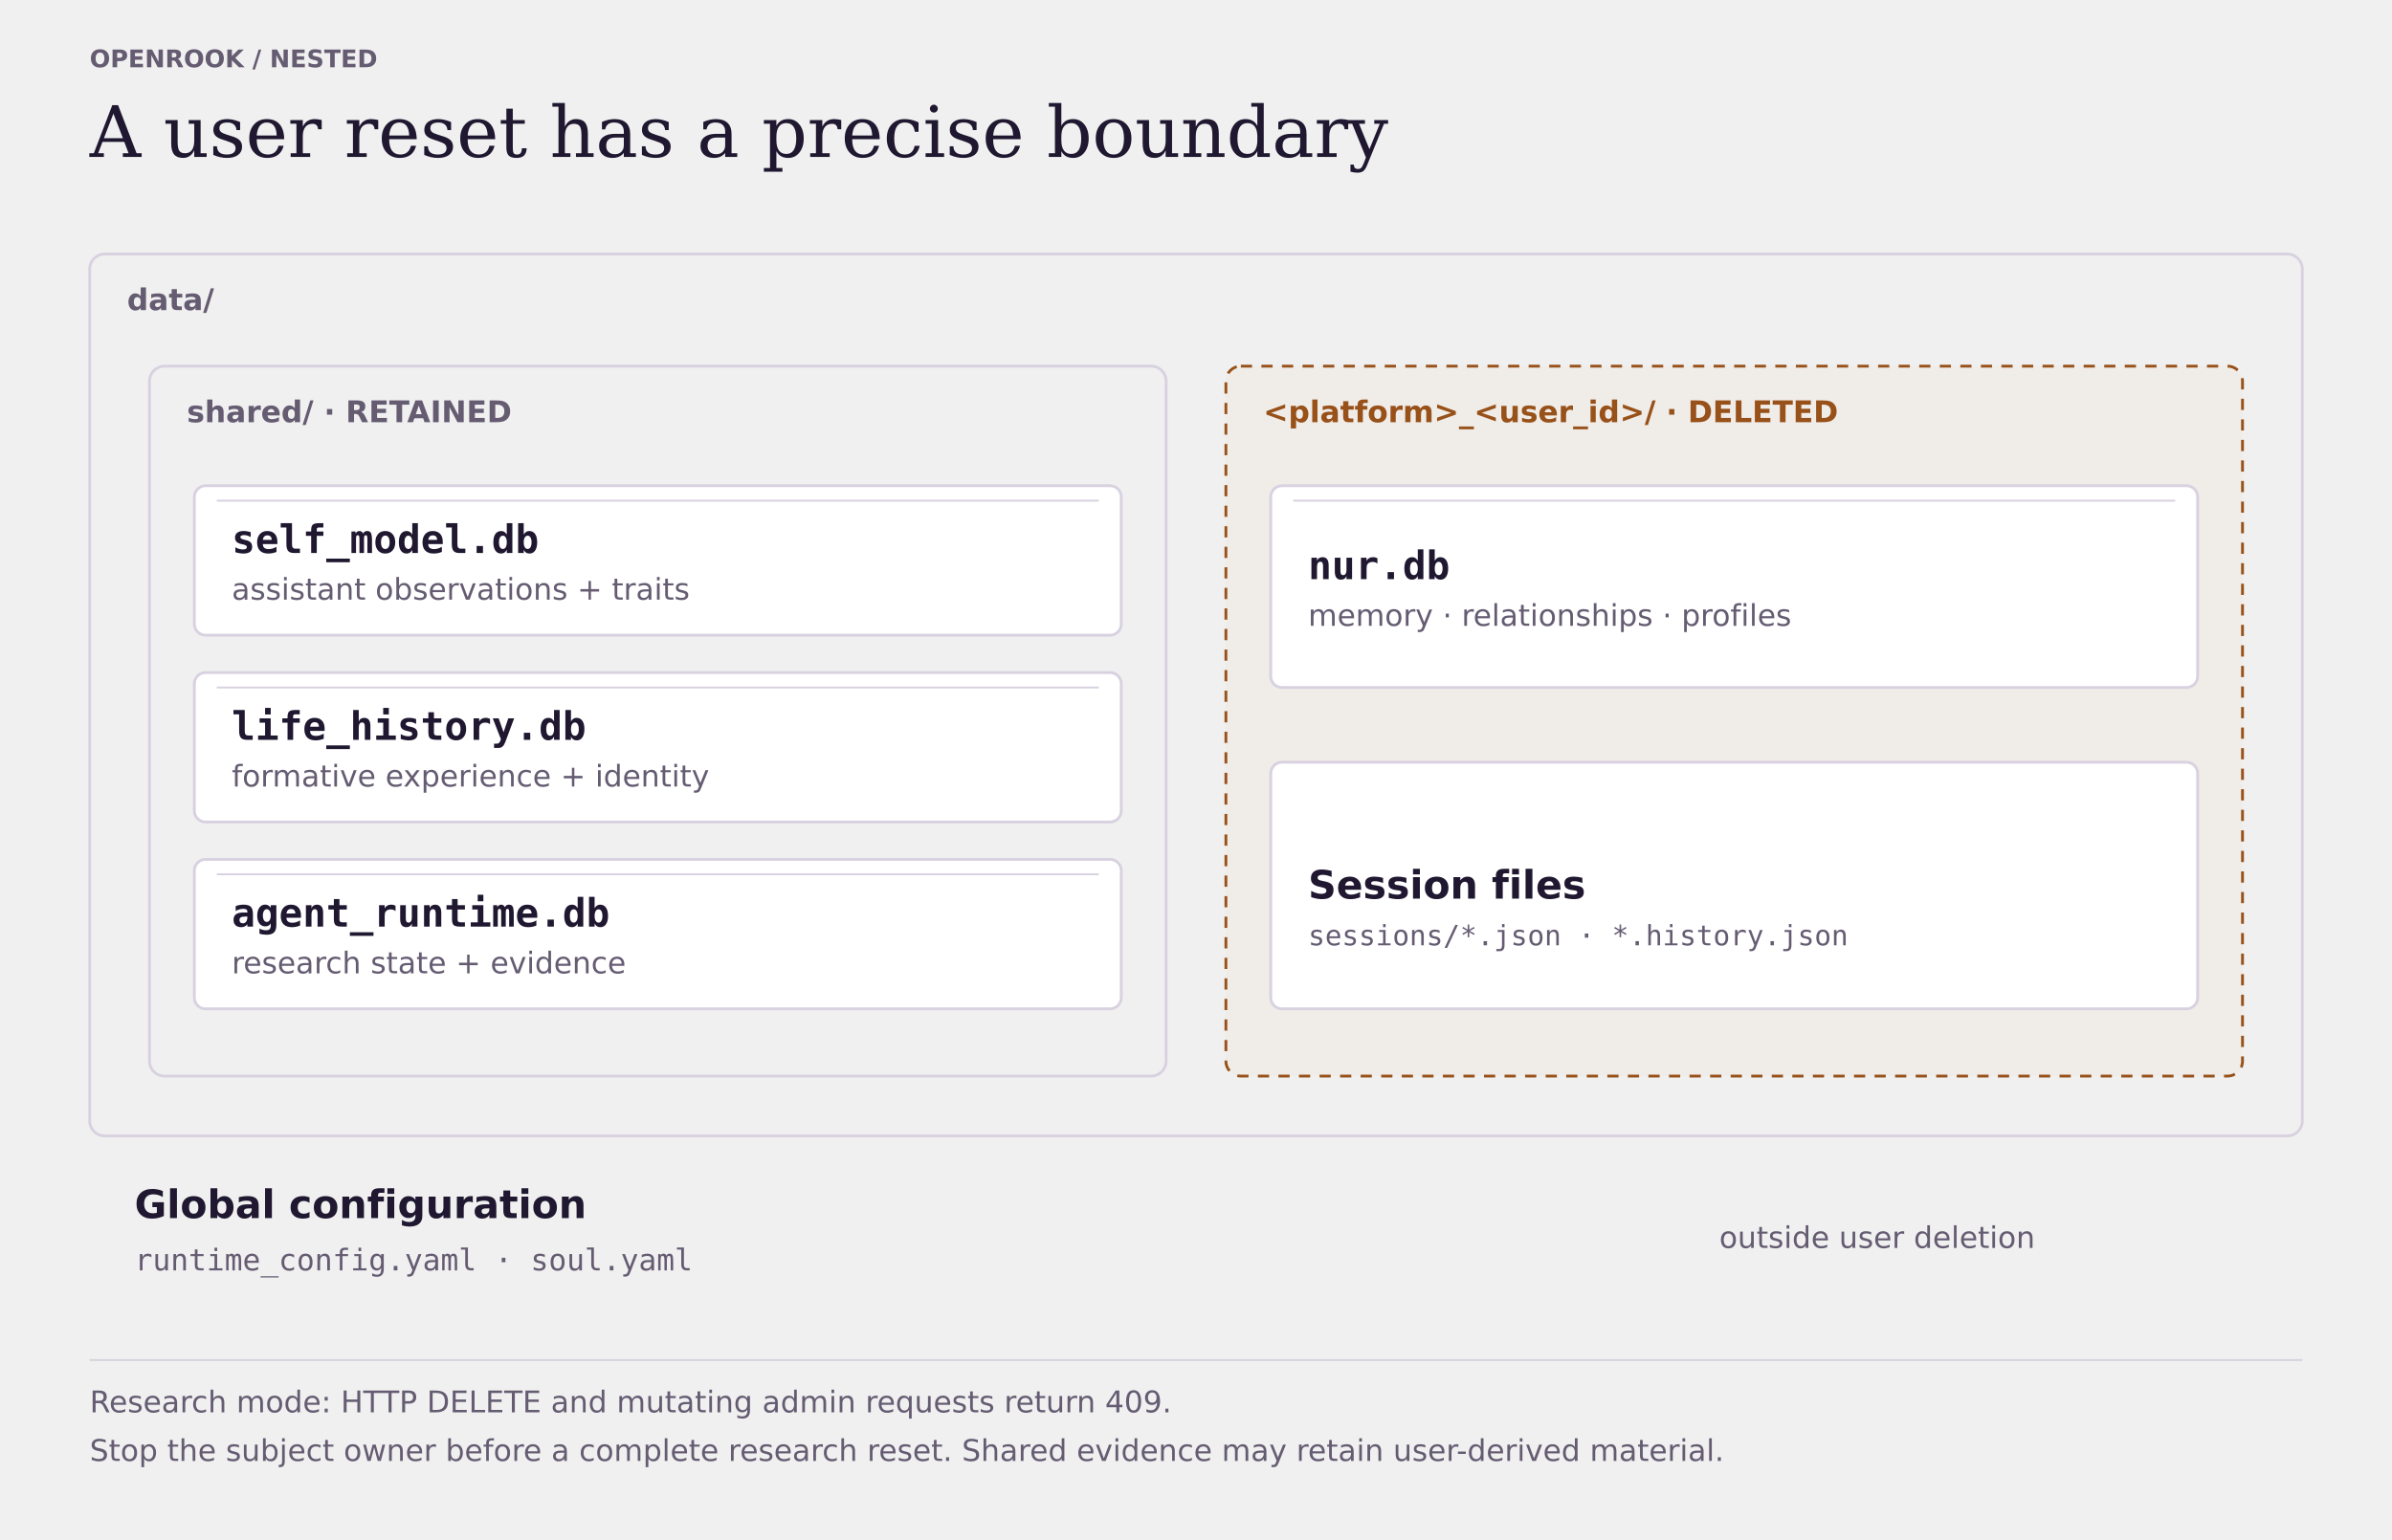
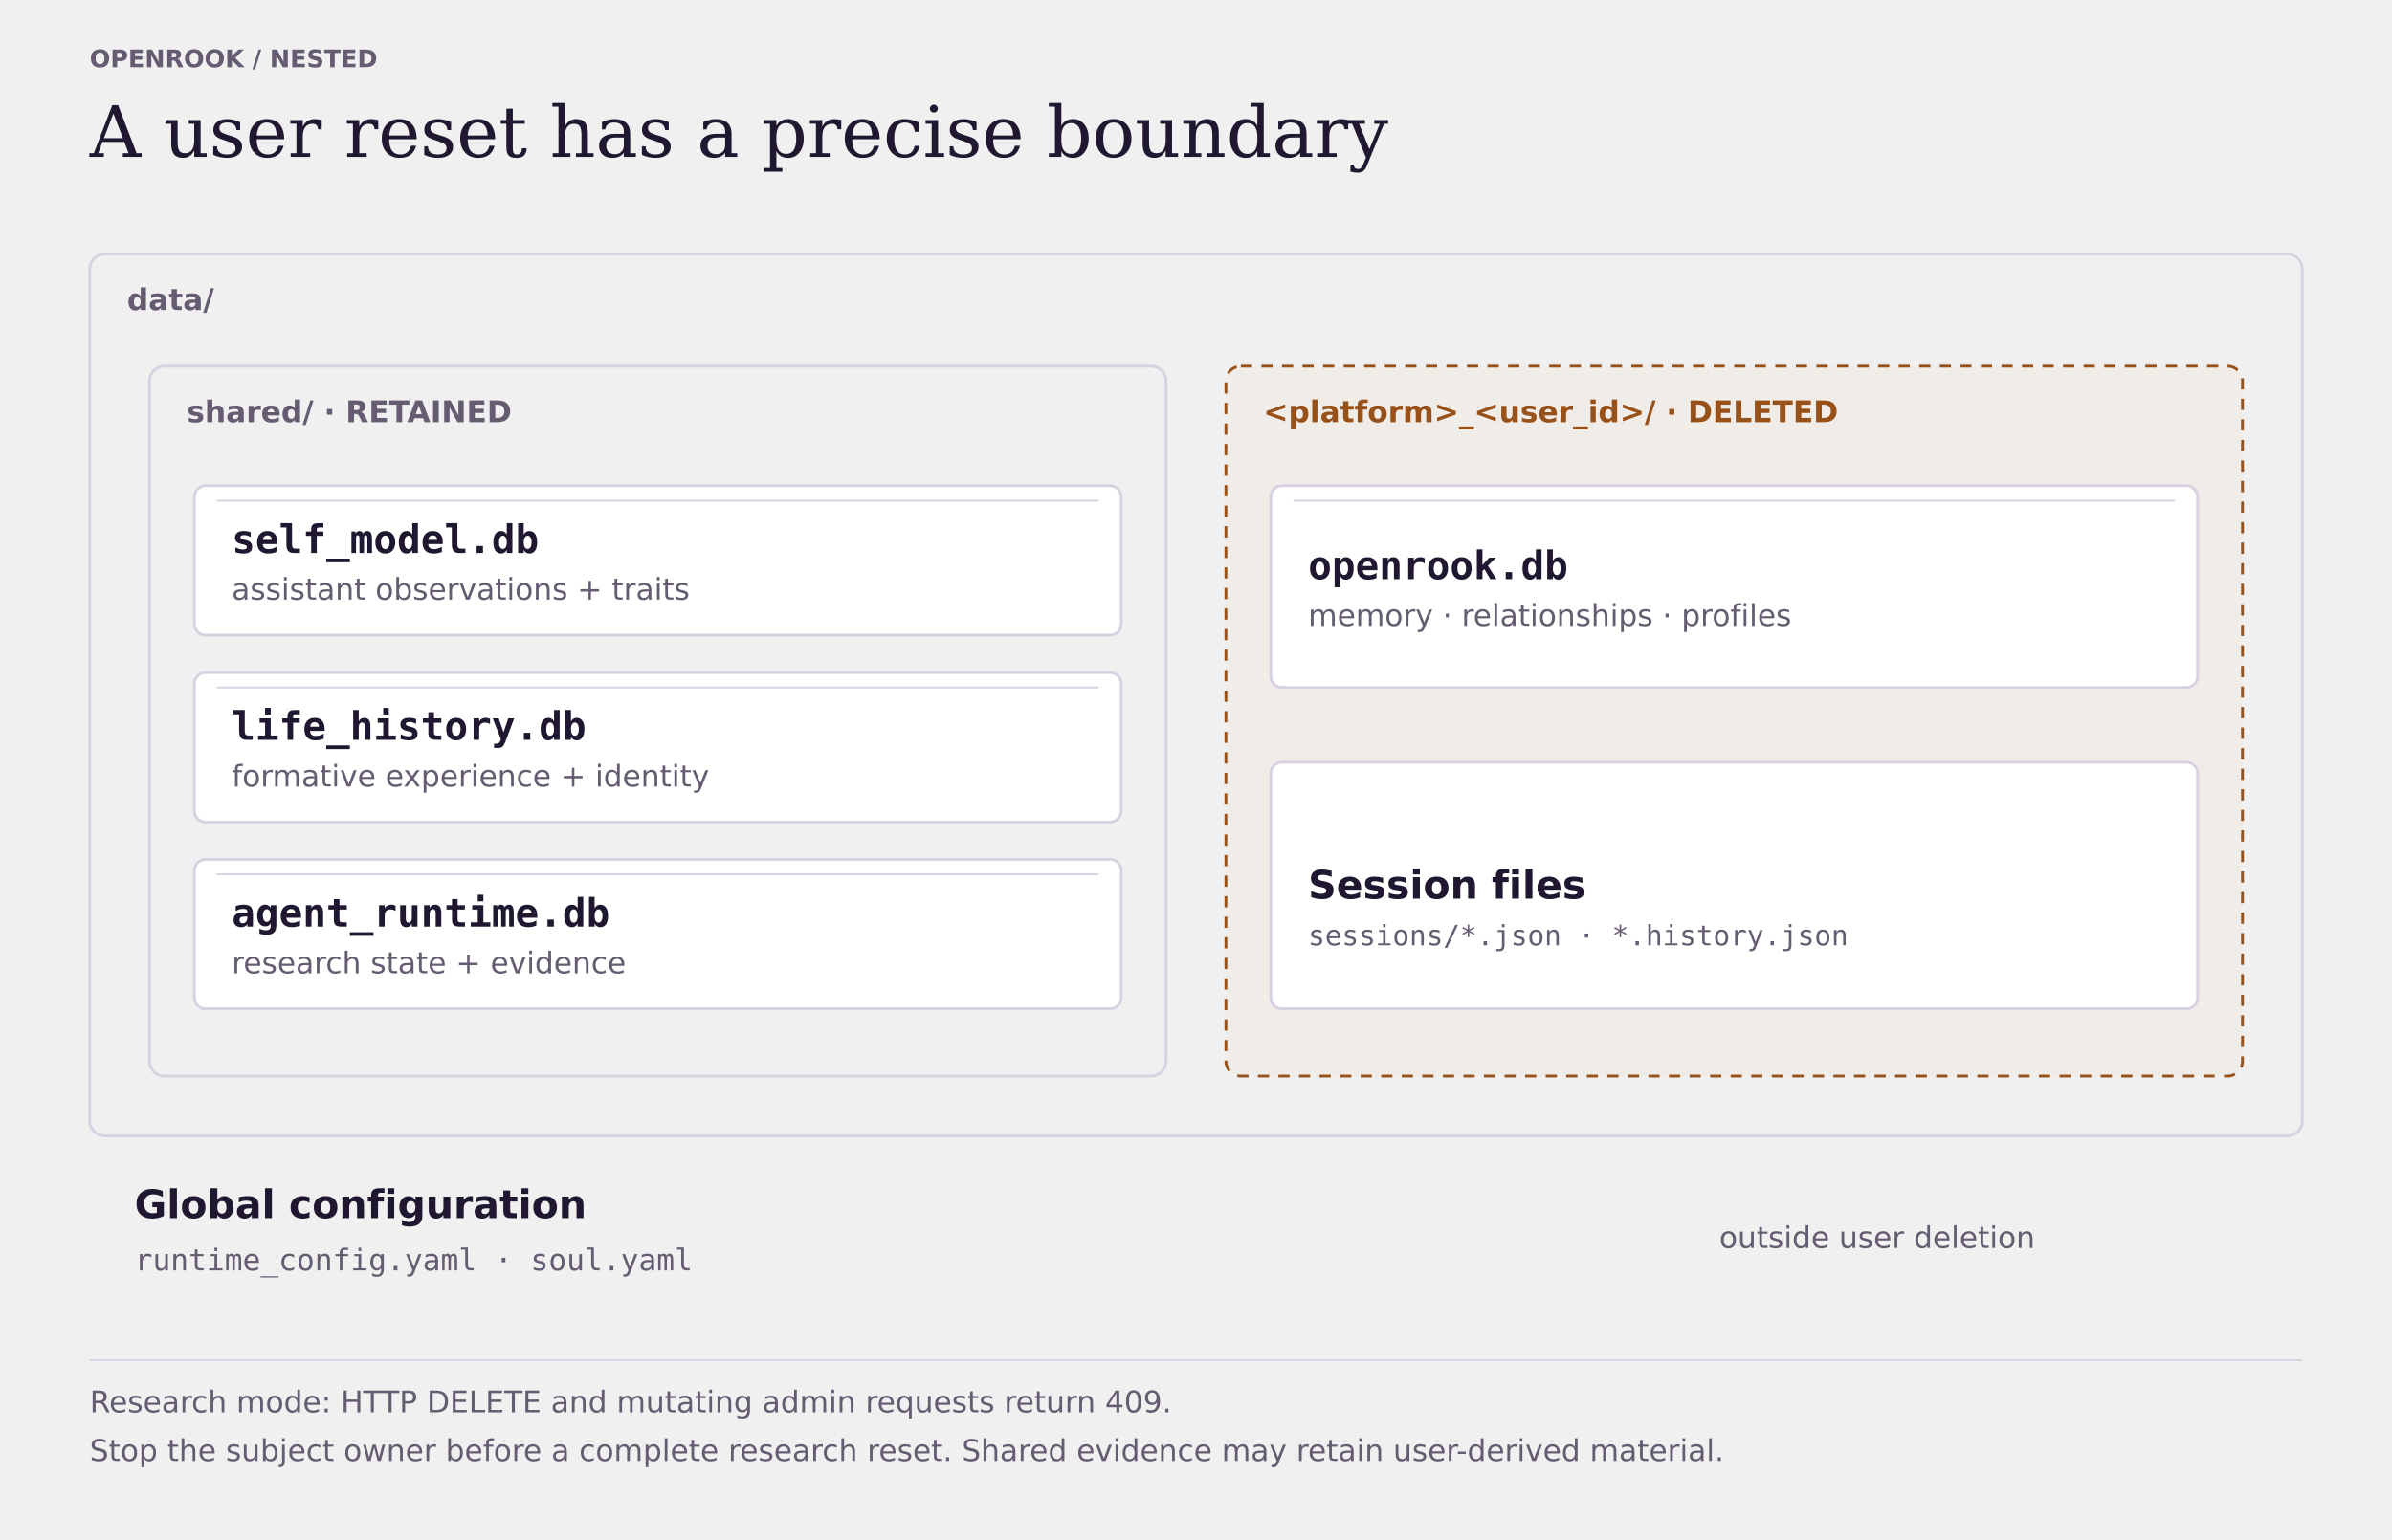
<svg xmlns="http://www.w3.org/2000/svg" width="1280" height="824" viewBox="0 0 1280 824" role="img" aria-labelledby="memory-persistence-model-light-title memory-persistence-model-light-desc">
  <defs>
    <marker id="memory-persistence-model-light-arrow" markerWidth="8" markerHeight="8" refX="8" refY="4" orient="auto" markerUnits="userSpaceOnUse">
      <path d="M0,0 L8,4 L0,8 Z" fill="#655C72" />
    </marker>
    <marker id="memory-persistence-model-light-arrow-accent" markerWidth="8" markerHeight="8" refX="8" refY="4" orient="auto" markerUnits="userSpaceOnUse">
      <path d="M0,0 L8,4 L0,8 Z" fill="#975119" />
    </marker>
  </defs>
  <text x="48" y="36" font-family="'DejaVu Sans','Inter','Segoe UI',Helvetica,Arial,sans-serif" font-size="13" font-weight="600" text-anchor="start" fill="#655C72">OPENROOK  /  NESTED</text>
  <text x="48" y="84" font-family="'DejaVu Serif','EB Garamond','Cormorant Garamond','Iowan Old Style','Palatino Linotype',Georgia,'DejaVu Serif',serif" font-size="38" font-weight="400" text-anchor="start" fill="#1F1830">A user reset has a precise boundary</text>
  <rect x="48" y="136" width="1184" height="472" rx="8" fill="none" stroke="#D8D1E0" stroke-width="1.5" data-role="boundary" />
  <text x="68" y="166" font-family="'DejaVu Sans','Inter','Segoe UI',Helvetica,Arial,sans-serif" font-size="16" font-weight="600" text-anchor="start" fill="#655C72">data/</text>
  <rect x="80" y="196" width="544" height="380" rx="8" fill="none" stroke="#D8D1E0" stroke-width="1.5" data-role="boundary" />
  <text x="100" y="226" font-family="'DejaVu Sans','Inter','Segoe UI',Helvetica,Arial,sans-serif" font-size="16" font-weight="600" text-anchor="start" fill="#655C72">shared/  ·  RETAINED</text>
  <rect x="656" y="196" width="544" height="380" rx="8" fill="#E8913F" stroke="none" stroke-width="1.5" fill-opacity="0.05" />
  <rect x="656" y="196" width="544" height="380" rx="8" fill="none" stroke="#975119" stroke-width="1.5" stroke-dasharray="6 5" data-role="boundary" />
  <text x="676" y="226" font-family="'DejaVu Sans','Inter','Segoe UI',Helvetica,Arial,sans-serif" font-size="16" font-weight="600" text-anchor="start" fill="#975119">&lt;platform&gt;_&lt;user_id&gt;/  ·  DELETED</text>
  <g data-node="self_model.db" data-role="store" data-focal="false">
    <rect x="104" y="260" width="496" height="80" rx="6" fill="#FFFFFF" stroke="none" stroke-width="1.5" />
    <rect x="104" y="260" width="496" height="80" rx="6" fill="none" stroke="#D8D1E0" stroke-width="1.5" />
    <path d="M116,268 H588" fill="none" stroke="#D8D1E0" stroke-width="1" />
    <text x="124" y="296.0" font-family="'DejaVu Sans Mono',monospace" font-size="21" font-weight="600" text-anchor="start" fill="#1F1830">self_model.db</text>
    <text x="124" y="321.0" font-family="'DejaVu Sans','Inter','Segoe UI',Helvetica,Arial,sans-serif" font-size="16" font-weight="400" text-anchor="start" fill="#655C72">assistant observations + traits</text>
  </g>
  <g data-node="life_history.db" data-role="store" data-focal="false">
    <rect x="104" y="360" width="496" height="80" rx="6" fill="#FFFFFF" stroke="none" stroke-width="1.5" />
    <rect x="104" y="360" width="496" height="80" rx="6" fill="none" stroke="#D8D1E0" stroke-width="1.5" />
    <path d="M116,368 H588" fill="none" stroke="#D8D1E0" stroke-width="1" />
    <text x="124" y="396.0" font-family="'DejaVu Sans Mono',monospace" font-size="21" font-weight="600" text-anchor="start" fill="#1F1830">life_history.db</text>
    <text x="124" y="421.0" font-family="'DejaVu Sans','Inter','Segoe UI',Helvetica,Arial,sans-serif" font-size="16" font-weight="400" text-anchor="start" fill="#655C72">formative experience + identity</text>
  </g>
  <g data-node="agent_runtime.db" data-role="store" data-focal="false">
    <rect x="104" y="460" width="496" height="80" rx="6" fill="#FFFFFF" stroke="none" stroke-width="1.5" />
    <rect x="104" y="460" width="496" height="80" rx="6" fill="none" stroke="#D8D1E0" stroke-width="1.5" />
    <path d="M116,468 H588" fill="none" stroke="#D8D1E0" stroke-width="1" />
    <text x="124" y="496.0" font-family="'DejaVu Sans Mono',monospace" font-size="21" font-weight="600" text-anchor="start" fill="#1F1830">agent_runtime.db</text>
    <text x="124" y="521.0" font-family="'DejaVu Sans','Inter','Segoe UI',Helvetica,Arial,sans-serif" font-size="16" font-weight="400" text-anchor="start" fill="#655C72">research state + evidence</text>
  </g>
-   <g data-node="nur.db" data-role="store" data-focal="false">
+   <g data-node="openrook.db" data-role="store" data-focal="false">
    <rect x="680" y="260" width="496" height="108" rx="6" fill="#FFFFFF" stroke="none" stroke-width="1.5" />
    <rect x="680" y="260" width="496" height="108" rx="6" fill="none" stroke="#D8D1E0" stroke-width="1.5" />
    <path d="M692,268 H1164" fill="none" stroke="#D8D1E0" stroke-width="1" />
-     <text x="700" y="310.0" font-family="'DejaVu Sans Mono',monospace" font-size="21" font-weight="600" text-anchor="start" fill="#1F1830">nur.db</text>
+     <text x="700" y="310.0" font-family="'DejaVu Sans Mono',monospace" font-size="21" font-weight="600" text-anchor="start" fill="#1F1830">openrook.db</text>
    <text x="700" y="335.0" font-family="'DejaVu Sans','Inter','Segoe UI',Helvetica,Arial,sans-serif" font-size="16" font-weight="400" text-anchor="start" fill="#655C72">memory · relationships · profiles</text>
  </g>
  <g data-node="Session files" data-role="step" data-focal="false">
    <rect x="680" y="408" width="496" height="132" rx="6" fill="#FFFFFF" stroke="none" stroke-width="1.5" />
    <rect x="680" y="408" width="496" height="132" rx="6" fill="none" stroke="#D8D1E0" stroke-width="1.5" />
    <text x="700" y="481.0" font-family="'DejaVu Sans','Inter','Segoe UI',Helvetica,Arial,sans-serif" font-size="21" font-weight="600" text-anchor="start" fill="#1F1830">Session files</text>
  </g>
  <text x="700" y="506" font-family="'DejaVu Sans Mono',monospace" font-size="15" font-weight="400" text-anchor="start" fill="#655C72">sessions/*.json  ·  *.history.json</text>
  <text x="72" y="652" font-family="'DejaVu Sans','Inter','Segoe UI',Helvetica,Arial,sans-serif" font-size="21" font-weight="600" text-anchor="start" fill="#1F1830">Global configuration</text>
  <text x="72" y="680" font-family="'DejaVu Sans Mono',monospace" font-size="16" font-weight="400" text-anchor="start" fill="#655C72">runtime_config.yaml  ·  soul.yaml</text>
  <text x="920" y="668" font-family="'DejaVu Sans','Inter','Segoe UI',Helvetica,Arial,sans-serif" font-size="16" font-weight="400" text-anchor="start" fill="#655C72">outside user deletion</text>
  <path d="M48,728 H1232" fill="none" stroke="#D8D1E0" stroke-width="1" />
  <text x="48" y="756" font-family="'DejaVu Sans','Inter','Segoe UI',Helvetica,Arial,sans-serif" font-size="16" font-weight="400" text-anchor="start" fill="#655C72">Research mode: HTTP DELETE and mutating admin requests return 409.</text>
  <text x="48" y="782" font-family="'DejaVu Sans','Inter','Segoe UI',Helvetica,Arial,sans-serif" font-size="16" font-weight="400" text-anchor="start" fill="#655C72">Stop the subject owner before a complete research reset. Shared evidence may retain user-derived material.</text>
</svg>
